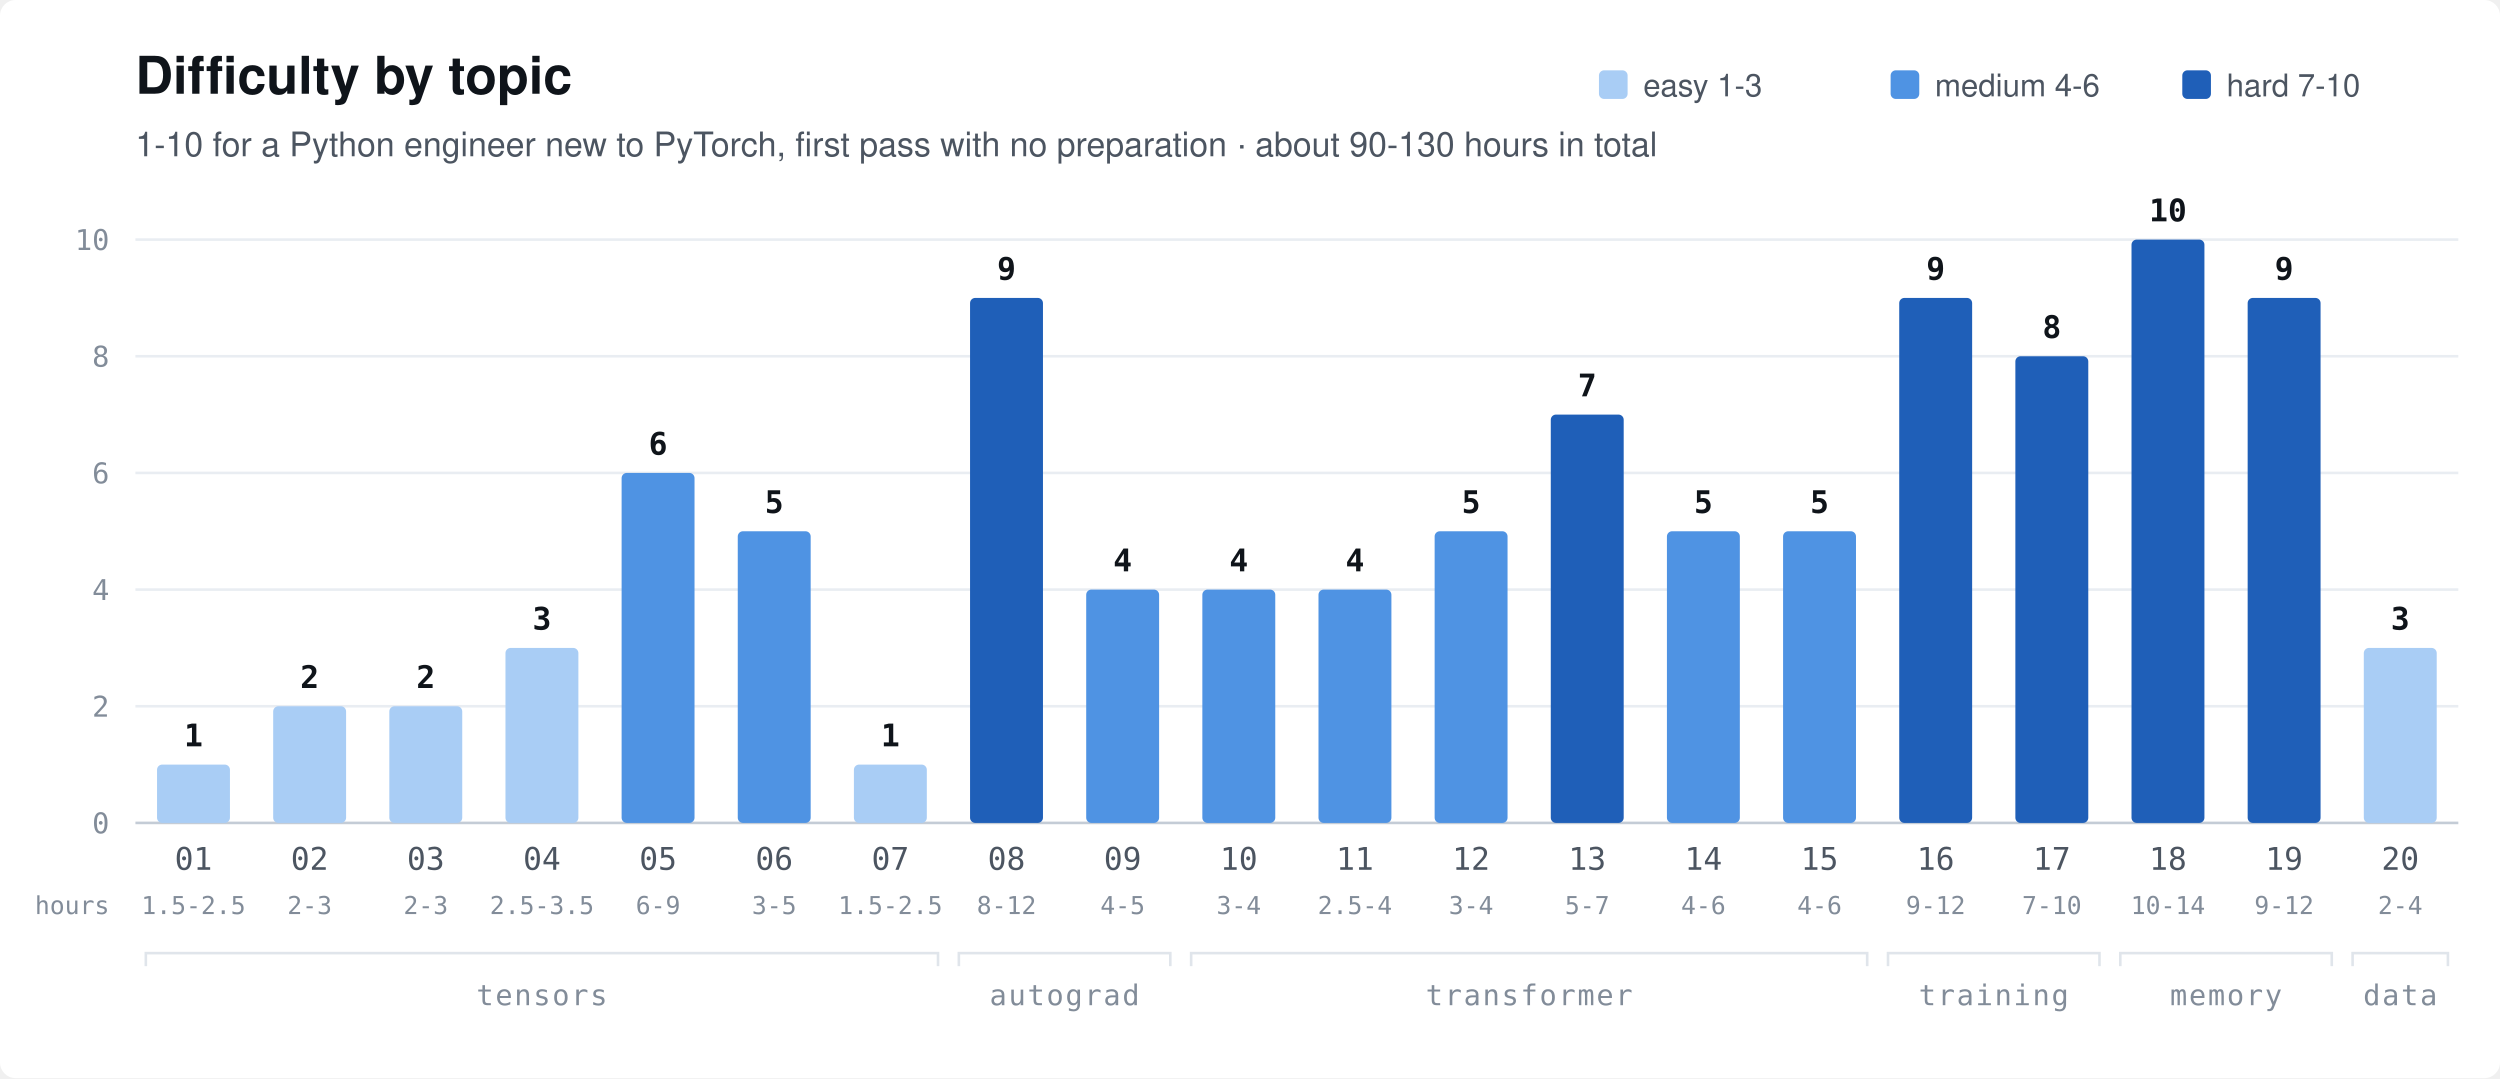
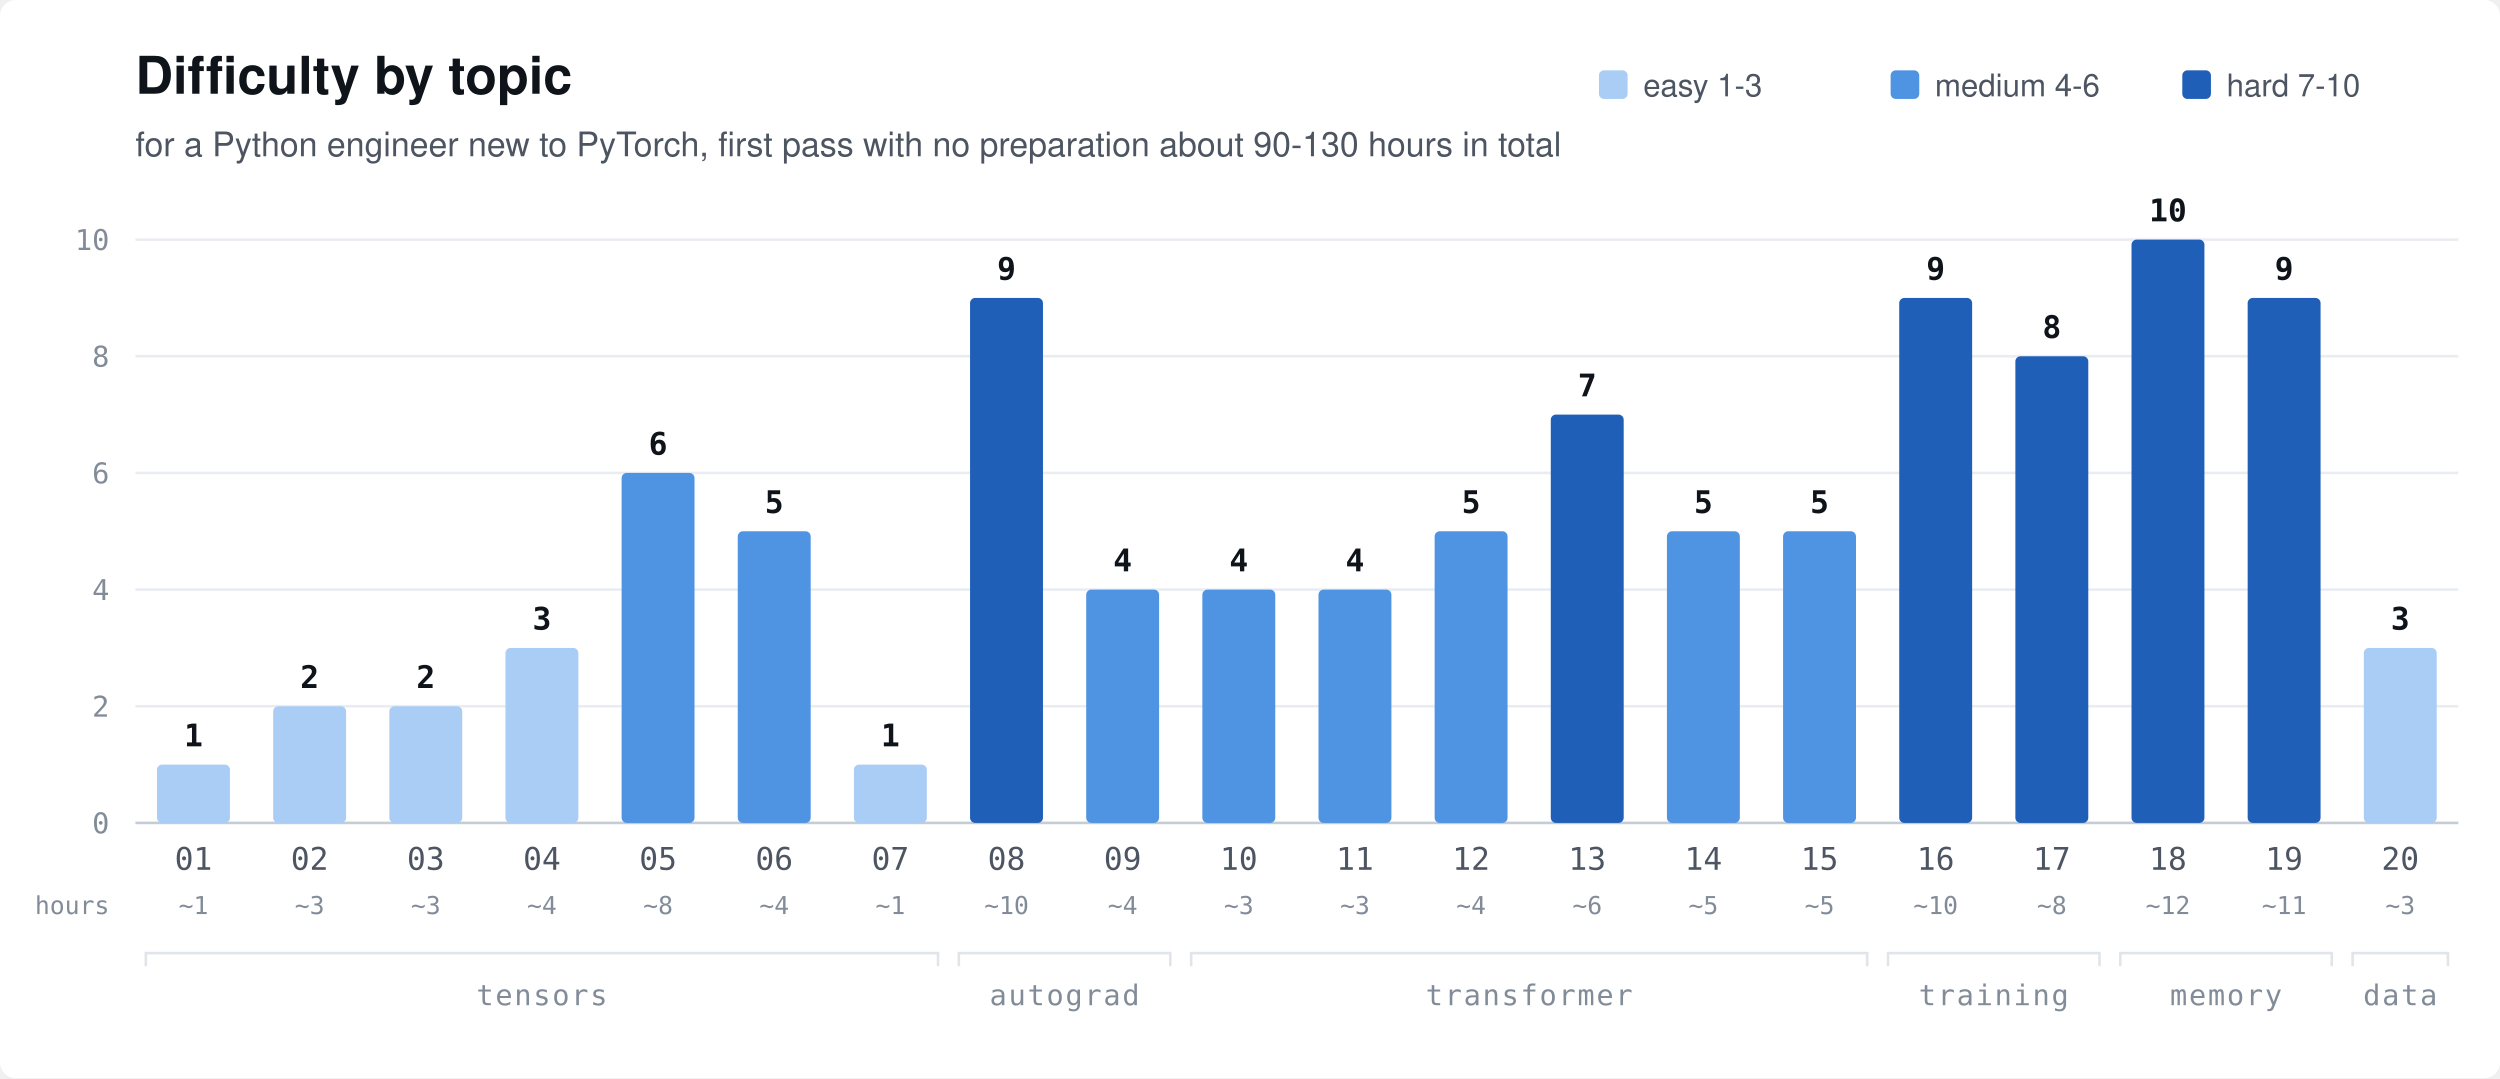
<svg xmlns="http://www.w3.org/2000/svg" viewBox="0 0 960 414" width="960" height="414" font-family="-apple-system, BlinkMacSystemFont, 'Segoe UI', Helvetica, Arial, sans-serif">
  <rect width="960" height="414" rx="6" fill="#ffffff" />
  <text x="52" y="36" font-size="20" font-weight="600" fill="#0f141a">Difficulty by topic</text>
-   <text x="52" y="60" font-size="13" fill="#4c5561">1-10 for a Python engineer new to PyTorch, first pass with no preparation · about 90-130 hours in total</text>
+   <text x="52" y="60" font-size="13" fill="#4c5561"> for a Python engineer new to PyTorch, first pass with no preparation about 90-130 hours in total</text>
  <rect x="614" y="27" width="11" height="11" rx="2" fill="#a9cdf5" />
  <text x="631" y="37" font-size="12" fill="#4c5561">easy 1-3</text>
  <rect x="726" y="27" width="11" height="11" rx="2" fill="#4f93e3" />
  <text x="743" y="37" font-size="12" fill="#4c5561">medium 4-6</text>
  <rect x="838" y="27" width="11" height="11" rx="2" fill="#1f5fb8" />
  <text x="855" y="37" font-size="12" fill="#4c5561">hard 7-10</text>
  <line x1="52" x2="944" y1="316.0" y2="316.0" stroke="#c4ccd6" />
  <text x="42" y="320.0" text-anchor="end" font-family="ui-monospace, SFMono-Regular, Menlo, Consolas, monospace" font-size="11" fill="#828c99">0</text>
  <line x1="52" x2="944" y1="271.2" y2="271.2" stroke="#e9edf2" />
  <text x="42" y="275.2" text-anchor="end" font-family="ui-monospace, SFMono-Regular, Menlo, Consolas, monospace" font-size="11" fill="#828c99">2</text>
  <line x1="52" x2="944" y1="226.4" y2="226.4" stroke="#e9edf2" />
  <text x="42" y="230.4" text-anchor="end" font-family="ui-monospace, SFMono-Regular, Menlo, Consolas, monospace" font-size="11" fill="#828c99">4</text>
  <line x1="52" x2="944" y1="181.6" y2="181.6" stroke="#e9edf2" />
  <text x="42" y="185.6" text-anchor="end" font-family="ui-monospace, SFMono-Regular, Menlo, Consolas, monospace" font-size="11" fill="#828c99">6</text>
  <line x1="52" x2="944" y1="136.8" y2="136.8" stroke="#e9edf2" />
  <text x="42" y="140.8" text-anchor="end" font-family="ui-monospace, SFMono-Regular, Menlo, Consolas, monospace" font-size="11" fill="#828c99">8</text>
  <line x1="52" x2="944" y1="92.0" y2="92.0" stroke="#e9edf2" />
  <text x="42" y="96.0" text-anchor="end" font-family="ui-monospace, SFMono-Regular, Menlo, Consolas, monospace" font-size="11" fill="#828c99">10</text>
  <rect x="60.3" y="293.6" width="28" height="22.4" rx="2" fill="#a9cdf5" />
  <text x="74.3" y="286.6" text-anchor="middle" font-family="ui-monospace, SFMono-Regular, Menlo, Consolas, monospace" font-size="12" font-weight="600" fill="#0f141a" stroke="#ffffff" stroke-width="4" paint-order="stroke">1</text>
  <text x="74.3" y="334" text-anchor="middle" font-family="ui-monospace, SFMono-Regular, Menlo, Consolas, monospace" font-size="12" fill="#4c5561">01</text>
-   <text x="74.3" y="351" text-anchor="middle" font-family="ui-monospace, SFMono-Regular, Menlo, Consolas, monospace" font-size="9.5" fill="#828c99">1.5-2.5</text>
+   <text x="74.3" y="351" text-anchor="middle" font-family="ui-monospace, SFMono-Regular, Menlo, Consolas, monospace" font-size="9.5" fill="#828c99">~1</text>
  <rect x="104.9" y="271.2" width="28" height="44.8" rx="2" fill="#a9cdf5" />
  <text x="118.9" y="264.2" text-anchor="middle" font-family="ui-monospace, SFMono-Regular, Menlo, Consolas, monospace" font-size="12" font-weight="600" fill="#0f141a" stroke="#ffffff" stroke-width="4" paint-order="stroke">2</text>
  <text x="118.9" y="334" text-anchor="middle" font-family="ui-monospace, SFMono-Regular, Menlo, Consolas, monospace" font-size="12" fill="#4c5561">02</text>
-   <text x="118.9" y="351" text-anchor="middle" font-family="ui-monospace, SFMono-Regular, Menlo, Consolas, monospace" font-size="9.5" fill="#828c99">2-3</text>
+   <text x="118.9" y="351" text-anchor="middle" font-family="ui-monospace, SFMono-Regular, Menlo, Consolas, monospace" font-size="9.5" fill="#828c99">~3</text>
  <rect x="149.5" y="271.2" width="28" height="44.8" rx="2" fill="#a9cdf5" />
  <text x="163.5" y="264.2" text-anchor="middle" font-family="ui-monospace, SFMono-Regular, Menlo, Consolas, monospace" font-size="12" font-weight="600" fill="#0f141a" stroke="#ffffff" stroke-width="4" paint-order="stroke">2</text>
  <text x="163.5" y="334" text-anchor="middle" font-family="ui-monospace, SFMono-Regular, Menlo, Consolas, monospace" font-size="12" fill="#4c5561">03</text>
-   <text x="163.5" y="351" text-anchor="middle" font-family="ui-monospace, SFMono-Regular, Menlo, Consolas, monospace" font-size="9.5" fill="#828c99">2-3</text>
+   <text x="163.5" y="351" text-anchor="middle" font-family="ui-monospace, SFMono-Regular, Menlo, Consolas, monospace" font-size="9.5" fill="#828c99">~3</text>
  <rect x="194.1" y="248.8" width="28" height="67.2" rx="2" fill="#a9cdf5" />
  <text x="208.1" y="241.8" text-anchor="middle" font-family="ui-monospace, SFMono-Regular, Menlo, Consolas, monospace" font-size="12" font-weight="600" fill="#0f141a" stroke="#ffffff" stroke-width="4" paint-order="stroke">3</text>
  <text x="208.1" y="334" text-anchor="middle" font-family="ui-monospace, SFMono-Regular, Menlo, Consolas, monospace" font-size="12" fill="#4c5561">04</text>
-   <text x="208.1" y="351" text-anchor="middle" font-family="ui-monospace, SFMono-Regular, Menlo, Consolas, monospace" font-size="9.5" fill="#828c99">2.5-3.5</text>
+   <text x="208.1" y="351" text-anchor="middle" font-family="ui-monospace, SFMono-Regular, Menlo, Consolas, monospace" font-size="9.5" fill="#828c99">~4</text>
  <rect x="238.7" y="181.6" width="28" height="134.4" rx="2" fill="#4f93e3" />
  <text x="252.7" y="174.6" text-anchor="middle" font-family="ui-monospace, SFMono-Regular, Menlo, Consolas, monospace" font-size="12" font-weight="600" fill="#0f141a" stroke="#ffffff" stroke-width="4" paint-order="stroke">6</text>
  <text x="252.7" y="334" text-anchor="middle" font-family="ui-monospace, SFMono-Regular, Menlo, Consolas, monospace" font-size="12" fill="#4c5561">05</text>
-   <text x="252.7" y="351" text-anchor="middle" font-family="ui-monospace, SFMono-Regular, Menlo, Consolas, monospace" font-size="9.5" fill="#828c99">6-9</text>
+   <text x="252.7" y="351" text-anchor="middle" font-family="ui-monospace, SFMono-Regular, Menlo, Consolas, monospace" font-size="9.5" fill="#828c99">~8</text>
  <rect x="283.3" y="204.0" width="28" height="112.0" rx="2" fill="#4f93e3" />
  <text x="297.3" y="197.0" text-anchor="middle" font-family="ui-monospace, SFMono-Regular, Menlo, Consolas, monospace" font-size="12" font-weight="600" fill="#0f141a" stroke="#ffffff" stroke-width="4" paint-order="stroke">5</text>
  <text x="297.3" y="334" text-anchor="middle" font-family="ui-monospace, SFMono-Regular, Menlo, Consolas, monospace" font-size="12" fill="#4c5561">06</text>
-   <text x="297.3" y="351" text-anchor="middle" font-family="ui-monospace, SFMono-Regular, Menlo, Consolas, monospace" font-size="9.5" fill="#828c99">3-5</text>
+   <text x="297.3" y="351" text-anchor="middle" font-family="ui-monospace, SFMono-Regular, Menlo, Consolas, monospace" font-size="9.5" fill="#828c99">~4</text>
  <rect x="327.9" y="293.6" width="28" height="22.4" rx="2" fill="#a9cdf5" />
  <text x="341.9" y="286.6" text-anchor="middle" font-family="ui-monospace, SFMono-Regular, Menlo, Consolas, monospace" font-size="12" font-weight="600" fill="#0f141a" stroke="#ffffff" stroke-width="4" paint-order="stroke">1</text>
  <text x="341.9" y="334" text-anchor="middle" font-family="ui-monospace, SFMono-Regular, Menlo, Consolas, monospace" font-size="12" fill="#4c5561">07</text>
-   <text x="341.9" y="351" text-anchor="middle" font-family="ui-monospace, SFMono-Regular, Menlo, Consolas, monospace" font-size="9.5" fill="#828c99">1.5-2.5</text>
+   <text x="341.9" y="351" text-anchor="middle" font-family="ui-monospace, SFMono-Regular, Menlo, Consolas, monospace" font-size="9.5" fill="#828c99">~1</text>
  <rect x="372.5" y="114.4" width="28" height="201.6" rx="2" fill="#1f5fb8" />
  <text x="386.5" y="107.4" text-anchor="middle" font-family="ui-monospace, SFMono-Regular, Menlo, Consolas, monospace" font-size="12" font-weight="600" fill="#0f141a" stroke="#ffffff" stroke-width="4" paint-order="stroke">9</text>
  <text x="386.5" y="334" text-anchor="middle" font-family="ui-monospace, SFMono-Regular, Menlo, Consolas, monospace" font-size="12" fill="#4c5561">08</text>
-   <text x="386.5" y="351" text-anchor="middle" font-family="ui-monospace, SFMono-Regular, Menlo, Consolas, monospace" font-size="9.5" fill="#828c99">8-12</text>
+   <text x="386.5" y="351" text-anchor="middle" font-family="ui-monospace, SFMono-Regular, Menlo, Consolas, monospace" font-size="9.5" fill="#828c99">~10</text>
  <rect x="417.1" y="226.4" width="28" height="89.6" rx="2" fill="#4f93e3" />
  <text x="431.1" y="219.4" text-anchor="middle" font-family="ui-monospace, SFMono-Regular, Menlo, Consolas, monospace" font-size="12" font-weight="600" fill="#0f141a" stroke="#ffffff" stroke-width="4" paint-order="stroke">4</text>
  <text x="431.1" y="334" text-anchor="middle" font-family="ui-monospace, SFMono-Regular, Menlo, Consolas, monospace" font-size="12" fill="#4c5561">09</text>
-   <text x="431.1" y="351" text-anchor="middle" font-family="ui-monospace, SFMono-Regular, Menlo, Consolas, monospace" font-size="9.5" fill="#828c99">4-5</text>
+   <text x="431.1" y="351" text-anchor="middle" font-family="ui-monospace, SFMono-Regular, Menlo, Consolas, monospace" font-size="9.5" fill="#828c99">~4</text>
  <rect x="461.7" y="226.4" width="28" height="89.6" rx="2" fill="#4f93e3" />
  <text x="475.7" y="219.4" text-anchor="middle" font-family="ui-monospace, SFMono-Regular, Menlo, Consolas, monospace" font-size="12" font-weight="600" fill="#0f141a" stroke="#ffffff" stroke-width="4" paint-order="stroke">4</text>
  <text x="475.7" y="334" text-anchor="middle" font-family="ui-monospace, SFMono-Regular, Menlo, Consolas, monospace" font-size="12" fill="#4c5561">10</text>
-   <text x="475.7" y="351" text-anchor="middle" font-family="ui-monospace, SFMono-Regular, Menlo, Consolas, monospace" font-size="9.5" fill="#828c99">3-4</text>
+   <text x="475.7" y="351" text-anchor="middle" font-family="ui-monospace, SFMono-Regular, Menlo, Consolas, monospace" font-size="9.5" fill="#828c99">~3</text>
  <rect x="506.3" y="226.4" width="28" height="89.6" rx="2" fill="#4f93e3" />
  <text x="520.3" y="219.4" text-anchor="middle" font-family="ui-monospace, SFMono-Regular, Menlo, Consolas, monospace" font-size="12" font-weight="600" fill="#0f141a" stroke="#ffffff" stroke-width="4" paint-order="stroke">4</text>
  <text x="520.3" y="334" text-anchor="middle" font-family="ui-monospace, SFMono-Regular, Menlo, Consolas, monospace" font-size="12" fill="#4c5561">11</text>
-   <text x="520.3" y="351" text-anchor="middle" font-family="ui-monospace, SFMono-Regular, Menlo, Consolas, monospace" font-size="9.5" fill="#828c99">2.5-4</text>
+   <text x="520.3" y="351" text-anchor="middle" font-family="ui-monospace, SFMono-Regular, Menlo, Consolas, monospace" font-size="9.5" fill="#828c99">~3</text>
  <rect x="550.9" y="204.0" width="28" height="112.0" rx="2" fill="#4f93e3" />
  <text x="564.9" y="197.0" text-anchor="middle" font-family="ui-monospace, SFMono-Regular, Menlo, Consolas, monospace" font-size="12" font-weight="600" fill="#0f141a" stroke="#ffffff" stroke-width="4" paint-order="stroke">5</text>
  <text x="564.9" y="334" text-anchor="middle" font-family="ui-monospace, SFMono-Regular, Menlo, Consolas, monospace" font-size="12" fill="#4c5561">12</text>
-   <text x="564.9" y="351" text-anchor="middle" font-family="ui-monospace, SFMono-Regular, Menlo, Consolas, monospace" font-size="9.5" fill="#828c99">3-4</text>
+   <text x="564.9" y="351" text-anchor="middle" font-family="ui-monospace, SFMono-Regular, Menlo, Consolas, monospace" font-size="9.5" fill="#828c99">~4</text>
  <rect x="595.5" y="159.2" width="28" height="156.8" rx="2" fill="#1f5fb8" />
  <text x="609.5" y="152.2" text-anchor="middle" font-family="ui-monospace, SFMono-Regular, Menlo, Consolas, monospace" font-size="12" font-weight="600" fill="#0f141a" stroke="#ffffff" stroke-width="4" paint-order="stroke">7</text>
  <text x="609.5" y="334" text-anchor="middle" font-family="ui-monospace, SFMono-Regular, Menlo, Consolas, monospace" font-size="12" fill="#4c5561">13</text>
-   <text x="609.5" y="351" text-anchor="middle" font-family="ui-monospace, SFMono-Regular, Menlo, Consolas, monospace" font-size="9.5" fill="#828c99">5-7</text>
+   <text x="609.5" y="351" text-anchor="middle" font-family="ui-monospace, SFMono-Regular, Menlo, Consolas, monospace" font-size="9.5" fill="#828c99">~6</text>
  <rect x="640.1" y="204.0" width="28" height="112.0" rx="2" fill="#4f93e3" />
  <text x="654.1" y="197.0" text-anchor="middle" font-family="ui-monospace, SFMono-Regular, Menlo, Consolas, monospace" font-size="12" font-weight="600" fill="#0f141a" stroke="#ffffff" stroke-width="4" paint-order="stroke">5</text>
  <text x="654.1" y="334" text-anchor="middle" font-family="ui-monospace, SFMono-Regular, Menlo, Consolas, monospace" font-size="12" fill="#4c5561">14</text>
-   <text x="654.1" y="351" text-anchor="middle" font-family="ui-monospace, SFMono-Regular, Menlo, Consolas, monospace" font-size="9.5" fill="#828c99">4-6</text>
+   <text x="654.1" y="351" text-anchor="middle" font-family="ui-monospace, SFMono-Regular, Menlo, Consolas, monospace" font-size="9.5" fill="#828c99">~5</text>
  <rect x="684.7" y="204.0" width="28" height="112.0" rx="2" fill="#4f93e3" />
  <text x="698.7" y="197.0" text-anchor="middle" font-family="ui-monospace, SFMono-Regular, Menlo, Consolas, monospace" font-size="12" font-weight="600" fill="#0f141a" stroke="#ffffff" stroke-width="4" paint-order="stroke">5</text>
  <text x="698.7" y="334" text-anchor="middle" font-family="ui-monospace, SFMono-Regular, Menlo, Consolas, monospace" font-size="12" fill="#4c5561">15</text>
-   <text x="698.7" y="351" text-anchor="middle" font-family="ui-monospace, SFMono-Regular, Menlo, Consolas, monospace" font-size="9.5" fill="#828c99">4-6</text>
+   <text x="698.7" y="351" text-anchor="middle" font-family="ui-monospace, SFMono-Regular, Menlo, Consolas, monospace" font-size="9.5" fill="#828c99">~5</text>
  <rect x="729.3" y="114.4" width="28" height="201.6" rx="2" fill="#1f5fb8" />
  <text x="743.3" y="107.4" text-anchor="middle" font-family="ui-monospace, SFMono-Regular, Menlo, Consolas, monospace" font-size="12" font-weight="600" fill="#0f141a" stroke="#ffffff" stroke-width="4" paint-order="stroke">9</text>
  <text x="743.3" y="334" text-anchor="middle" font-family="ui-monospace, SFMono-Regular, Menlo, Consolas, monospace" font-size="12" fill="#4c5561">16</text>
-   <text x="743.3" y="351" text-anchor="middle" font-family="ui-monospace, SFMono-Regular, Menlo, Consolas, monospace" font-size="9.5" fill="#828c99">9-12</text>
+   <text x="743.3" y="351" text-anchor="middle" font-family="ui-monospace, SFMono-Regular, Menlo, Consolas, monospace" font-size="9.5" fill="#828c99">~10</text>
  <rect x="773.9" y="136.8" width="28" height="179.2" rx="2" fill="#1f5fb8" />
  <text x="787.9" y="129.8" text-anchor="middle" font-family="ui-monospace, SFMono-Regular, Menlo, Consolas, monospace" font-size="12" font-weight="600" fill="#0f141a" stroke="#ffffff" stroke-width="4" paint-order="stroke">8</text>
  <text x="787.9" y="334" text-anchor="middle" font-family="ui-monospace, SFMono-Regular, Menlo, Consolas, monospace" font-size="12" fill="#4c5561">17</text>
-   <text x="787.9" y="351" text-anchor="middle" font-family="ui-monospace, SFMono-Regular, Menlo, Consolas, monospace" font-size="9.5" fill="#828c99">7-10</text>
+   <text x="787.9" y="351" text-anchor="middle" font-family="ui-monospace, SFMono-Regular, Menlo, Consolas, monospace" font-size="9.5" fill="#828c99">~8</text>
  <rect x="818.5" y="92.0" width="28" height="224.0" rx="2" fill="#1f5fb8" />
  <text x="832.5" y="85.0" text-anchor="middle" font-family="ui-monospace, SFMono-Regular, Menlo, Consolas, monospace" font-size="12" font-weight="600" fill="#0f141a" stroke="#ffffff" stroke-width="4" paint-order="stroke">10</text>
  <text x="832.5" y="334" text-anchor="middle" font-family="ui-monospace, SFMono-Regular, Menlo, Consolas, monospace" font-size="12" fill="#4c5561">18</text>
-   <text x="832.5" y="351" text-anchor="middle" font-family="ui-monospace, SFMono-Regular, Menlo, Consolas, monospace" font-size="9.5" fill="#828c99">10-14</text>
+   <text x="832.5" y="351" text-anchor="middle" font-family="ui-monospace, SFMono-Regular, Menlo, Consolas, monospace" font-size="9.5" fill="#828c99">~12</text>
  <rect x="863.1" y="114.4" width="28" height="201.6" rx="2" fill="#1f5fb8" />
  <text x="877.1" y="107.4" text-anchor="middle" font-family="ui-monospace, SFMono-Regular, Menlo, Consolas, monospace" font-size="12" font-weight="600" fill="#0f141a" stroke="#ffffff" stroke-width="4" paint-order="stroke">9</text>
  <text x="877.1" y="334" text-anchor="middle" font-family="ui-monospace, SFMono-Regular, Menlo, Consolas, monospace" font-size="12" fill="#4c5561">19</text>
-   <text x="877.1" y="351" text-anchor="middle" font-family="ui-monospace, SFMono-Regular, Menlo, Consolas, monospace" font-size="9.5" fill="#828c99">9-12</text>
+   <text x="877.1" y="351" text-anchor="middle" font-family="ui-monospace, SFMono-Regular, Menlo, Consolas, monospace" font-size="9.5" fill="#828c99">~11</text>
  <rect x="907.7" y="248.8" width="28" height="67.2" rx="2" fill="#a9cdf5" />
  <text x="921.7" y="241.8" text-anchor="middle" font-family="ui-monospace, SFMono-Regular, Menlo, Consolas, monospace" font-size="12" font-weight="600" fill="#0f141a" stroke="#ffffff" stroke-width="4" paint-order="stroke">3</text>
  <text x="921.7" y="334" text-anchor="middle" font-family="ui-monospace, SFMono-Regular, Menlo, Consolas, monospace" font-size="12" fill="#4c5561">20</text>
-   <text x="921.7" y="351" text-anchor="middle" font-family="ui-monospace, SFMono-Regular, Menlo, Consolas, monospace" font-size="9.5" fill="#828c99">2-4</text>
+   <text x="921.7" y="351" text-anchor="middle" font-family="ui-monospace, SFMono-Regular, Menlo, Consolas, monospace" font-size="9.5" fill="#828c99">~3</text>
  <text x="42" y="351" text-anchor="end" font-family="ui-monospace, SFMono-Regular, Menlo, Consolas, monospace" font-size="9.5" fill="#828c99">hours</text>
  <path d="M56.0 371 L56.0 366 L360.2 366 L360.2 371" fill="none" stroke="#e0e5eb" />
  <text x="208.1" y="386" text-anchor="middle" font-family="ui-monospace, SFMono-Regular, Menlo, Consolas, monospace" font-size="11" letter-spacing="0.06em" fill="#828c99">tensors</text>
  <path d="M368.2 371 L368.2 366 L449.4 366 L449.4 371" fill="none" stroke="#e0e5eb" />
  <text x="408.8" y="386" text-anchor="middle" font-family="ui-monospace, SFMono-Regular, Menlo, Consolas, monospace" font-size="11" letter-spacing="0.06em" fill="#828c99">autograd</text>
  <path d="M457.4 371 L457.4 366 L717.0 366 L717.0 371" fill="none" stroke="#e0e5eb" />
  <text x="587.2" y="386" text-anchor="middle" font-family="ui-monospace, SFMono-Regular, Menlo, Consolas, monospace" font-size="11" letter-spacing="0.06em" fill="#828c99">transformer</text>
  <path d="M725.0 371 L725.0 366 L806.2 366 L806.2 371" fill="none" stroke="#e0e5eb" />
  <text x="765.6" y="386" text-anchor="middle" font-family="ui-monospace, SFMono-Regular, Menlo, Consolas, monospace" font-size="11" letter-spacing="0.06em" fill="#828c99">training</text>
  <path d="M814.2 371 L814.2 366 L895.4 366 L895.4 371" fill="none" stroke="#e0e5eb" />
  <text x="854.8" y="386" text-anchor="middle" font-family="ui-monospace, SFMono-Regular, Menlo, Consolas, monospace" font-size="11" letter-spacing="0.06em" fill="#828c99">memory</text>
  <path d="M903.4 371 L903.4 366 L940.0 366 L940.0 371" fill="none" stroke="#e0e5eb" />
  <text x="921.7" y="386" text-anchor="middle" font-family="ui-monospace, SFMono-Regular, Menlo, Consolas, monospace" font-size="11" letter-spacing="0.06em" fill="#828c99">data</text>
</svg>
